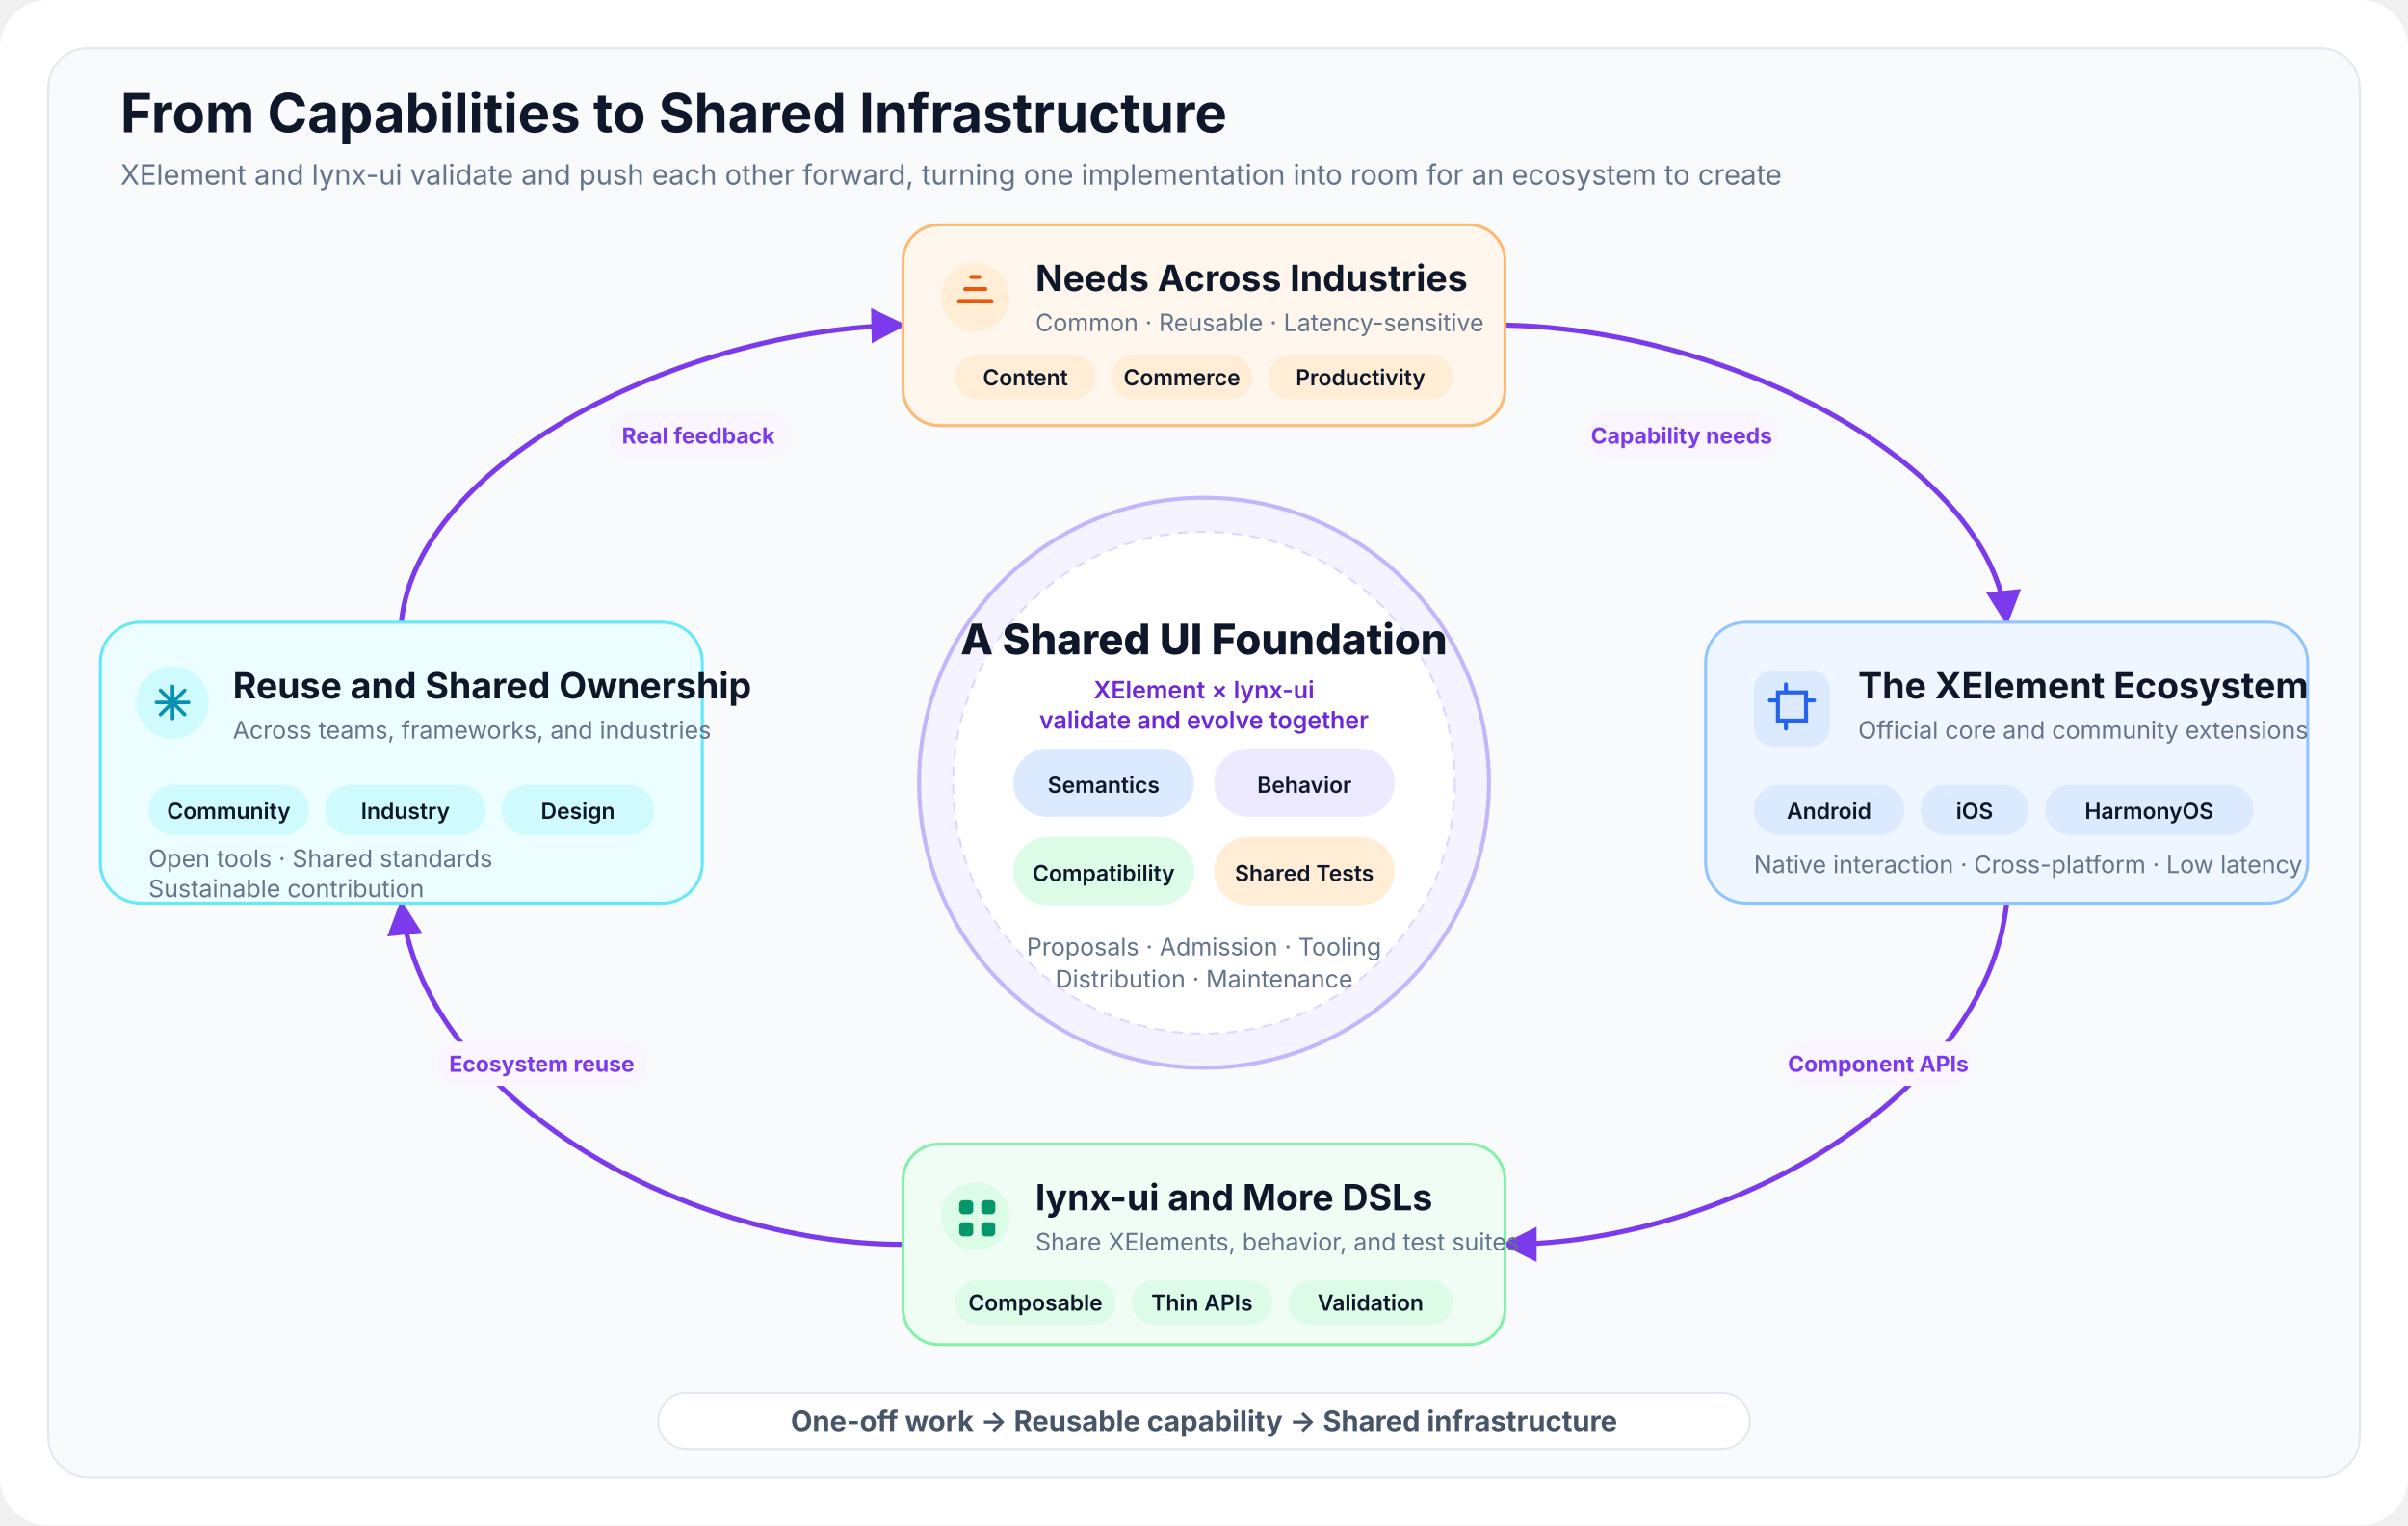
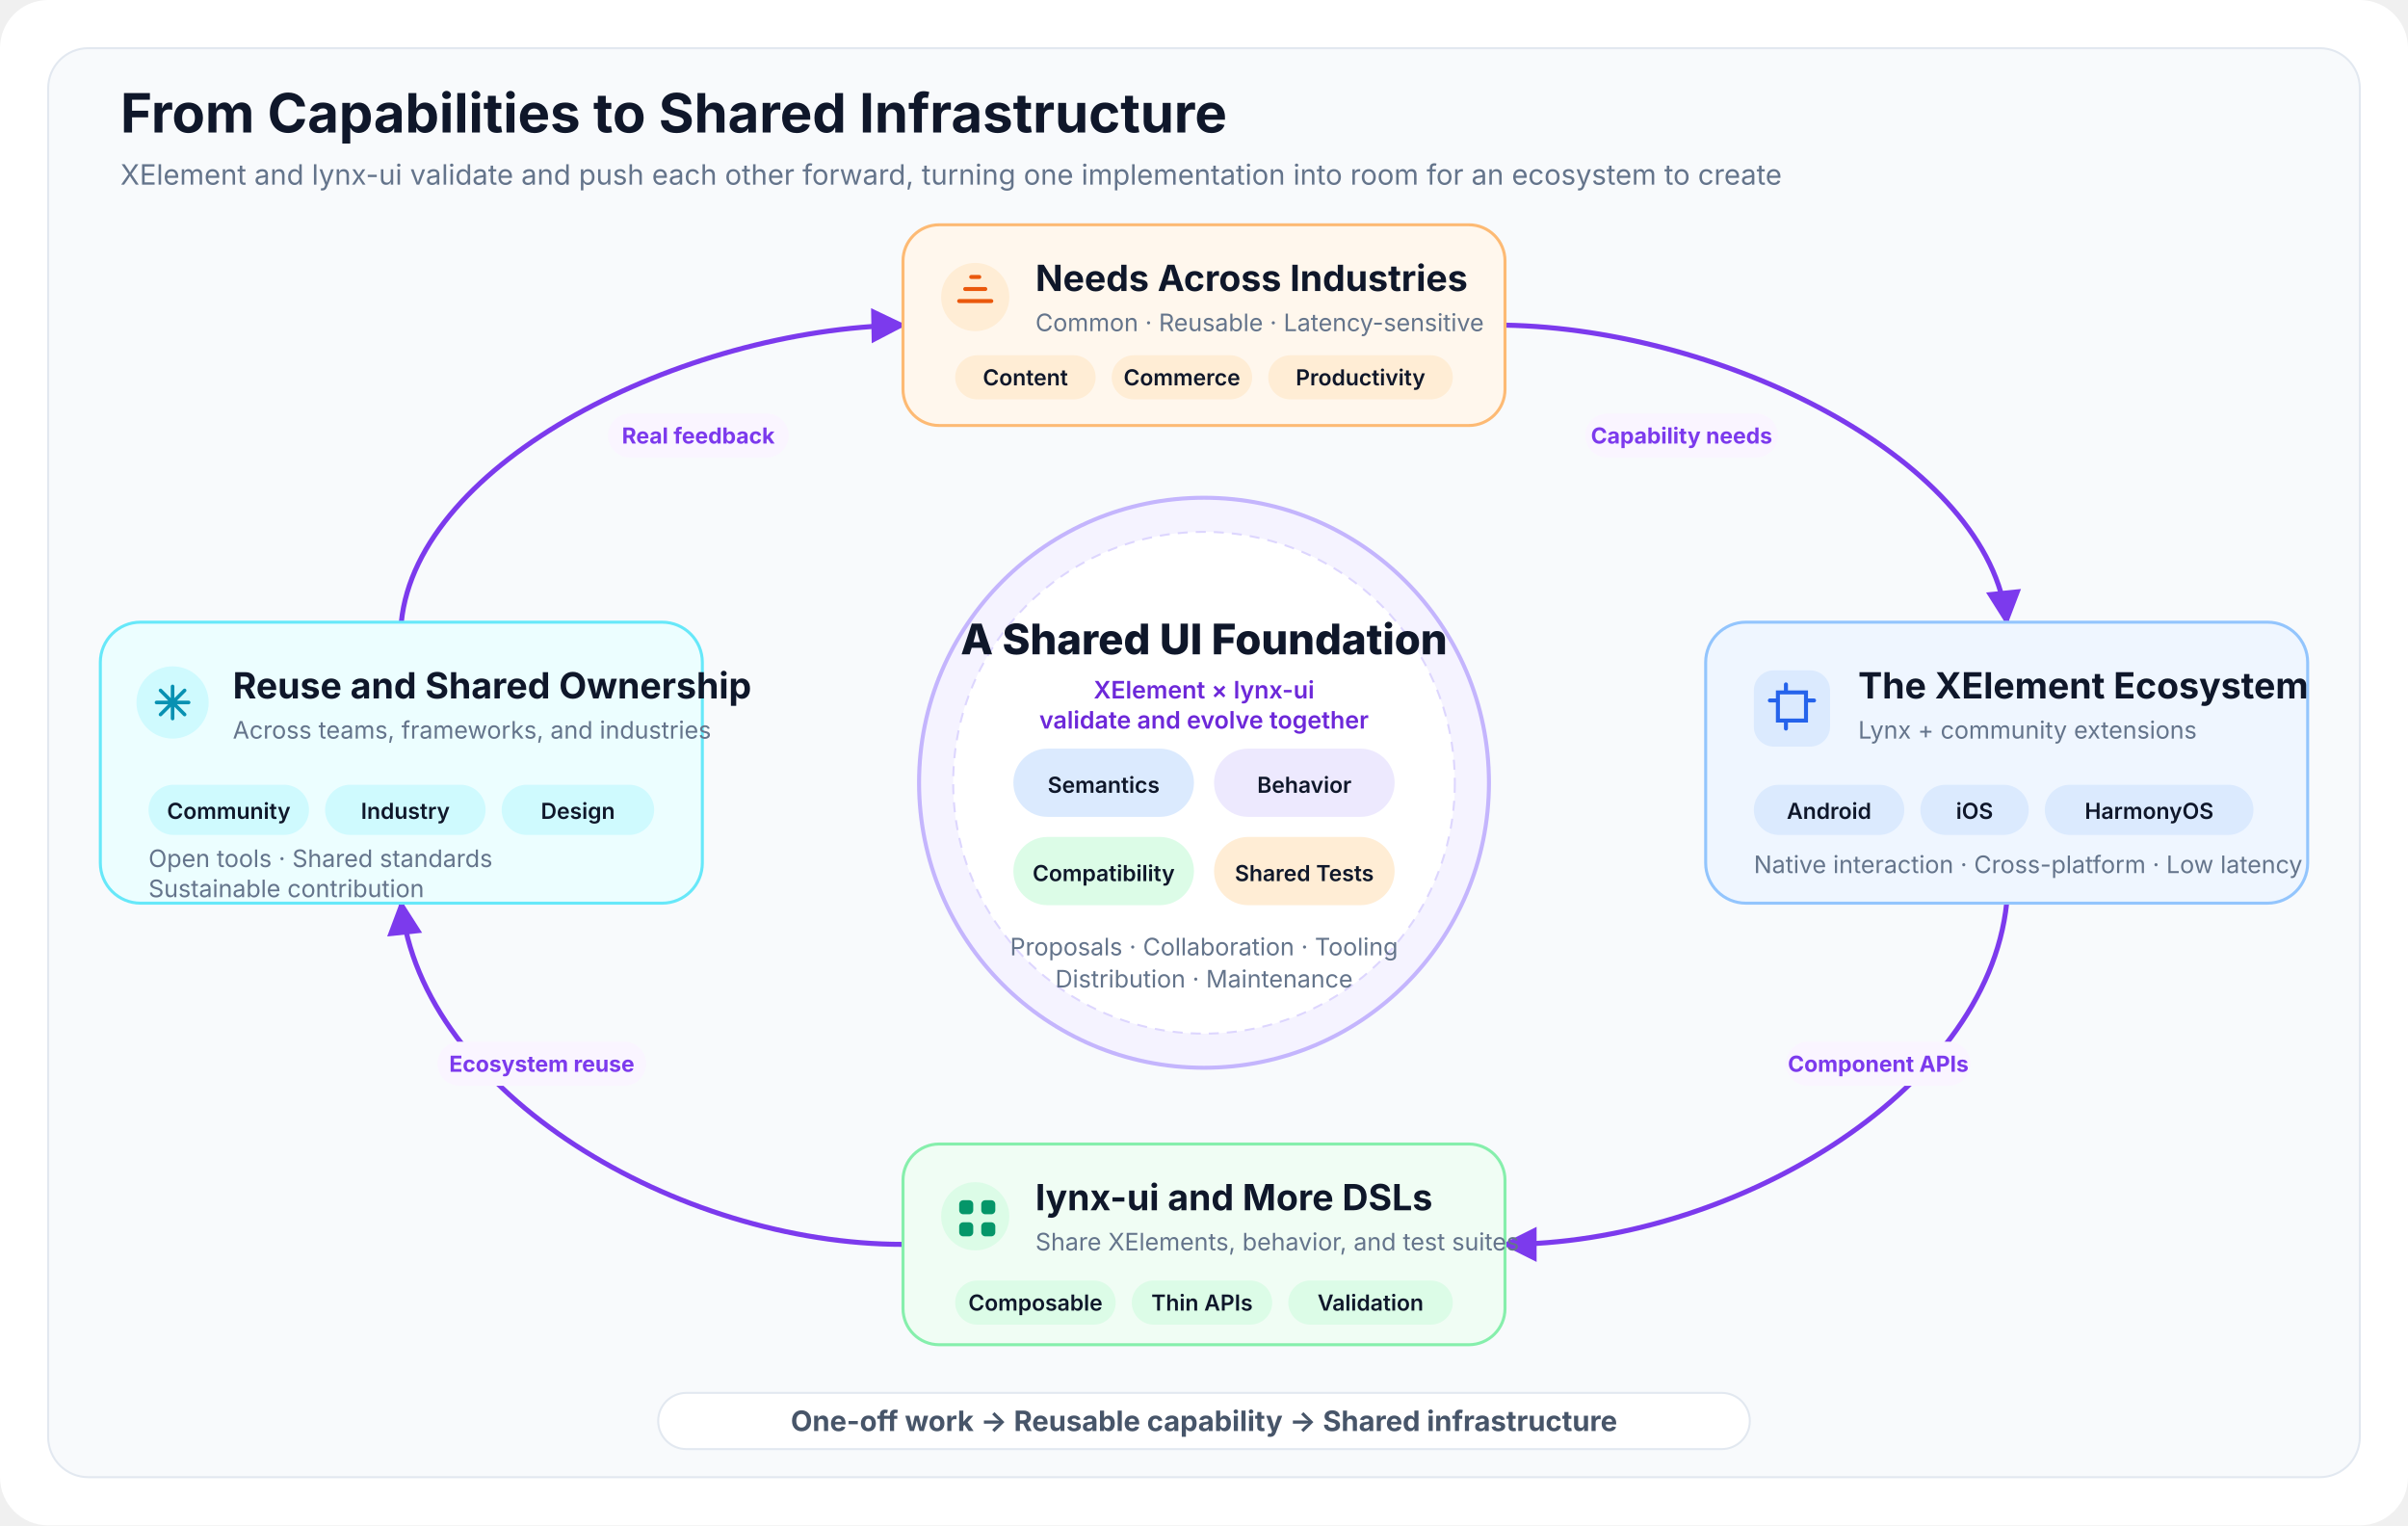
<svg xmlns="http://www.w3.org/2000/svg" width="1200" height="760" viewBox="0 0 1200 760" role="img" aria-labelledby="title desc">
  <defs>
    <marker id="arrow-purple" viewBox="0 0 10 10" refX="9" refY="5" markerWidth="10" markerHeight="7" orient="auto">
      <path d="M 0 0 L 10 5 L 0 10 z" fill="#7c3aed" />
    </marker>
    <style>
      text { font-family: Inter, "SF Pro Text", "Segoe UI", ui-sans-serif, sans-serif; fill: #0f172a; }
      .title { font-size: 27px; font-weight: 700; }
      .subtitle { font-size: 14px; fill: #64748b; }
      .node-title { font-size: 18px; font-weight: 700; }
      .node-subtitle { font-size: 12px; fill: #64748b; }
      .chip { font-size: 11px; font-weight: 600; }
      .center-title { font-size: 21px; font-weight: 800; }
      .center-subtitle { font-size: 12px; fill: #6d28d9; font-weight: 600; }
      .arrow-label { font-size: 11px; font-weight: 700; fill: #7c3aed; }
      .statement { font-size: 14px; font-weight: 700; fill: #475569; }
    </style>
  </defs>
  <rect width="1200" height="760" rx="24" fill="#ffffff" />
  <rect x="24" y="24" width="1152" height="712" rx="20" fill="#f8fafc" stroke="#e2e8f0" />
  <text x="60" y="66" class="title">From Capabilities to Shared Infrastructure</text>
  <text x="60" y="92" class="subtitle">XElement and lynx-ui validate and push each other forward, turning one implementation into room for an ecosystem to create</text>
  <path d="M 750 162 C 860 164 992 230 1000 310" fill="none" stroke="#7c3aed" stroke-width="2.5" marker-end="url(#arrow-purple)" />
  <path d="M 1000 450 C 990 545 862 620 750 620" fill="none" stroke="#7c3aed" stroke-width="2.5" marker-end="url(#arrow-purple)" />
  <path d="M 450 620 C 338 620 210 545 200 450" fill="none" stroke="#7c3aed" stroke-width="2.5" marker-end="url(#arrow-purple)" />
  <path d="M 200 310 C 208 230 340 164 450 162" fill="none" stroke="#7c3aed" stroke-width="2.5" marker-end="url(#arrow-purple)" />
  <rect x="790" y="206" width="96" height="22" rx="11" fill="#faf5ff" />
  <text x="838" y="221" text-anchor="middle" class="arrow-label">Capability needs</text>
  <rect x="890" y="519" width="92" height="22" rx="11" fill="#faf5ff" />
  <text x="936" y="534" text-anchor="middle" class="arrow-label">Component APIs</text>
  <rect x="218" y="519" width="104" height="22" rx="11" fill="#faf5ff" />
  <text x="270" y="534" text-anchor="middle" class="arrow-label">Ecosystem reuse</text>
  <rect x="303" y="206" width="90" height="22" rx="11" fill="#faf5ff" />
  <text x="348" y="221" text-anchor="middle" class="arrow-label">Real feedback</text>
  <rect x="450" y="112" width="300" height="100" rx="18" fill="#fff7ed" stroke="#fdba74" stroke-width="1.5" />
  <circle cx="486" cy="148" r="17" fill="#ffedd5" />
  <path d="M 478 150 h16 M 481 144 h10 M 484 138 h4" fill="none" stroke="#ea580c" stroke-width="2" stroke-linecap="round" />
  <text x="516" y="145" class="node-title">Needs Across Industries</text>
  <text x="516" y="165" class="node-subtitle">Common · Reusable · Latency-sensitive</text>
  <rect x="476" y="177" width="70" height="22" rx="11" fill="#ffedd5" />
  <text x="511" y="192" text-anchor="middle" class="chip" fill="#c2410c">Content</text>
  <rect x="554" y="177" width="70" height="22" rx="11" fill="#ffedd5" />
  <text x="589" y="192" text-anchor="middle" class="chip" fill="#c2410c">Commerce</text>
  <rect x="632" y="177" width="92" height="22" rx="11" fill="#ffedd5" />
  <text x="678" y="192" text-anchor="middle" class="chip" fill="#c2410c">Productivity</text>
  <rect x="850" y="310" width="300" height="140" rx="20" fill="#eff6ff" stroke="#93c5fd" stroke-width="1.5" />
  <rect x="874" y="334" width="38" height="38" rx="10" fill="#dbeafe" />
  <path d="M 886 345 h14 v14 h-14 z M 890 341 v4 M 890 359 v4 M 882 349 h4 M 900 349 h4" fill="none" stroke="#2563eb" stroke-width="2" stroke-linecap="round" />
  <text x="926" y="348" class="node-title">The XElement Ecosystem</text>
-   <text x="926" y="368" class="node-subtitle">Official core and community extensions</text>
+   <text x="926" y="368" class="node-subtitle">Lynx + community extensions</text>
  <rect x="874" y="391" width="75" height="25" rx="12.5" fill="#dbeafe" />
  <text x="911.5" y="408" text-anchor="middle" class="chip" fill="#1d4ed8">Android</text>
  <rect x="957" y="391" width="54" height="25" rx="12.5" fill="#dbeafe" />
  <text x="984" y="408" text-anchor="middle" class="chip" fill="#1d4ed8">iOS</text>
  <rect x="1019" y="391" width="104" height="25" rx="12.5" fill="#dbeafe" />
  <text x="1071" y="408" text-anchor="middle" class="chip" fill="#1d4ed8">HarmonyOS</text>
  <text x="874" y="435" class="node-subtitle">Native interaction · Cross-platform · Low latency</text>
  <rect x="450" y="570" width="300" height="100" rx="18" fill="#f0fdf4" stroke="#86efac" stroke-width="1.5" />
  <circle cx="486" cy="606" r="17" fill="#dcfce7" />
  <rect x="478" y="598" width="7" height="7" rx="2" fill="#059669" />
  <rect x="489" y="598" width="7" height="7" rx="2" fill="#059669" />
  <rect x="478" y="609" width="7" height="7" rx="2" fill="#059669" />
  <rect x="489" y="609" width="7" height="7" rx="2" fill="#059669" />
  <text x="516" y="603" class="node-title">lynx-ui and More DSLs</text>
  <text x="516" y="623" class="node-subtitle">Share XElements, behavior, and test suites</text>
  <rect x="476" y="638" width="80" height="22" rx="11" fill="#dcfce7" />
  <text x="516" y="653" text-anchor="middle" class="chip" fill="#047857">Composable</text>
  <rect x="564" y="638" width="70" height="22" rx="11" fill="#dcfce7" />
  <text x="599" y="653" text-anchor="middle" class="chip" fill="#047857">Thin APIs</text>
  <rect x="642" y="638" width="82" height="22" rx="11" fill="#dcfce7" />
  <text x="683" y="653" text-anchor="middle" class="chip" fill="#047857">Validation</text>
  <rect x="50" y="310" width="300" height="140" rx="20" fill="#ecfeff" stroke="#67e8f9" stroke-width="1.5" />
  <circle cx="86" cy="350" r="18" fill="#cffafe" />
  <path d="M 78 350 h16 M 86 342 v16 M 80 344 l12 12 M 92 344 l-12 12" fill="none" stroke="#0891b2" stroke-width="1.8" stroke-linecap="round" />
  <text x="116" y="348" class="node-title">Reuse and Shared Ownership</text>
  <text x="116" y="368" class="node-subtitle" font-size="11">Across teams, frameworks, and industries</text>
  <rect x="74" y="391" width="80" height="25" rx="12.5" fill="#cffafe" />
  <text x="114" y="408" text-anchor="middle" class="chip" fill="#0e7490">Community</text>
  <rect x="162" y="391" width="80" height="25" rx="12.5" fill="#cffafe" />
  <text x="202" y="408" text-anchor="middle" class="chip" fill="#0e7490">Industry</text>
  <rect x="250" y="391" width="76" height="25" rx="12.5" fill="#cffafe" />
  <text x="288" y="408" text-anchor="middle" class="chip" fill="#0e7490">Design</text>
  <text x="74" y="432" class="node-subtitle">Open tools · Shared standards</text>
  <text x="74" y="447" class="node-subtitle">Sustainable contribution</text>
  <circle cx="600" cy="390" r="142" fill="#f5f3ff" stroke="#c4b5fd" stroke-width="2" />
  <circle cx="600" cy="390" r="125" fill="#ffffff" stroke="#ddd6fe" stroke-dasharray="5 4" />
  <text x="600" y="326" text-anchor="middle" class="center-title">A Shared UI Foundation</text>
  <text x="600" y="348" text-anchor="middle" class="center-subtitle">XElement × lynx-ui</text>
  <text x="600" y="363" text-anchor="middle" class="center-subtitle">validate and evolve together</text>
  <rect x="505" y="373" width="90" height="34" rx="17" fill="#dbeafe" />
  <text x="550" y="395" text-anchor="middle" class="chip" fill="#1d4ed8">Semantics</text>
  <rect x="605" y="373" width="90" height="34" rx="17" fill="#ede9fe" />
  <text x="650" y="395" text-anchor="middle" class="chip" fill="#6d28d9">Behavior</text>
  <rect x="505" y="417" width="90" height="34" rx="17" fill="#dcfce7" />
  <text x="550" y="439" text-anchor="middle" class="chip" fill="#047857">Compatibility</text>
  <rect x="605" y="417" width="90" height="34" rx="17" fill="#ffedd5" />
  <text x="650" y="439" text-anchor="middle" class="chip" fill="#c2410c">Shared Tests</text>
-   <text x="600" y="476" text-anchor="middle" class="node-subtitle">Proposals · Admission · Tooling</text>
+   <text x="600" y="476" text-anchor="middle" class="node-subtitle">Proposals · Collaboration · Tooling</text>
  <text x="600" y="492" text-anchor="middle" class="node-subtitle">Distribution · Maintenance</text>
  <rect x="328" y="694" width="544" height="28" rx="14" fill="#ffffff" stroke="#e2e8f0" />
  <text x="600" y="713" text-anchor="middle" class="statement">One-off work  →  Reusable capability  →  Shared infrastructure</text>
</svg>
